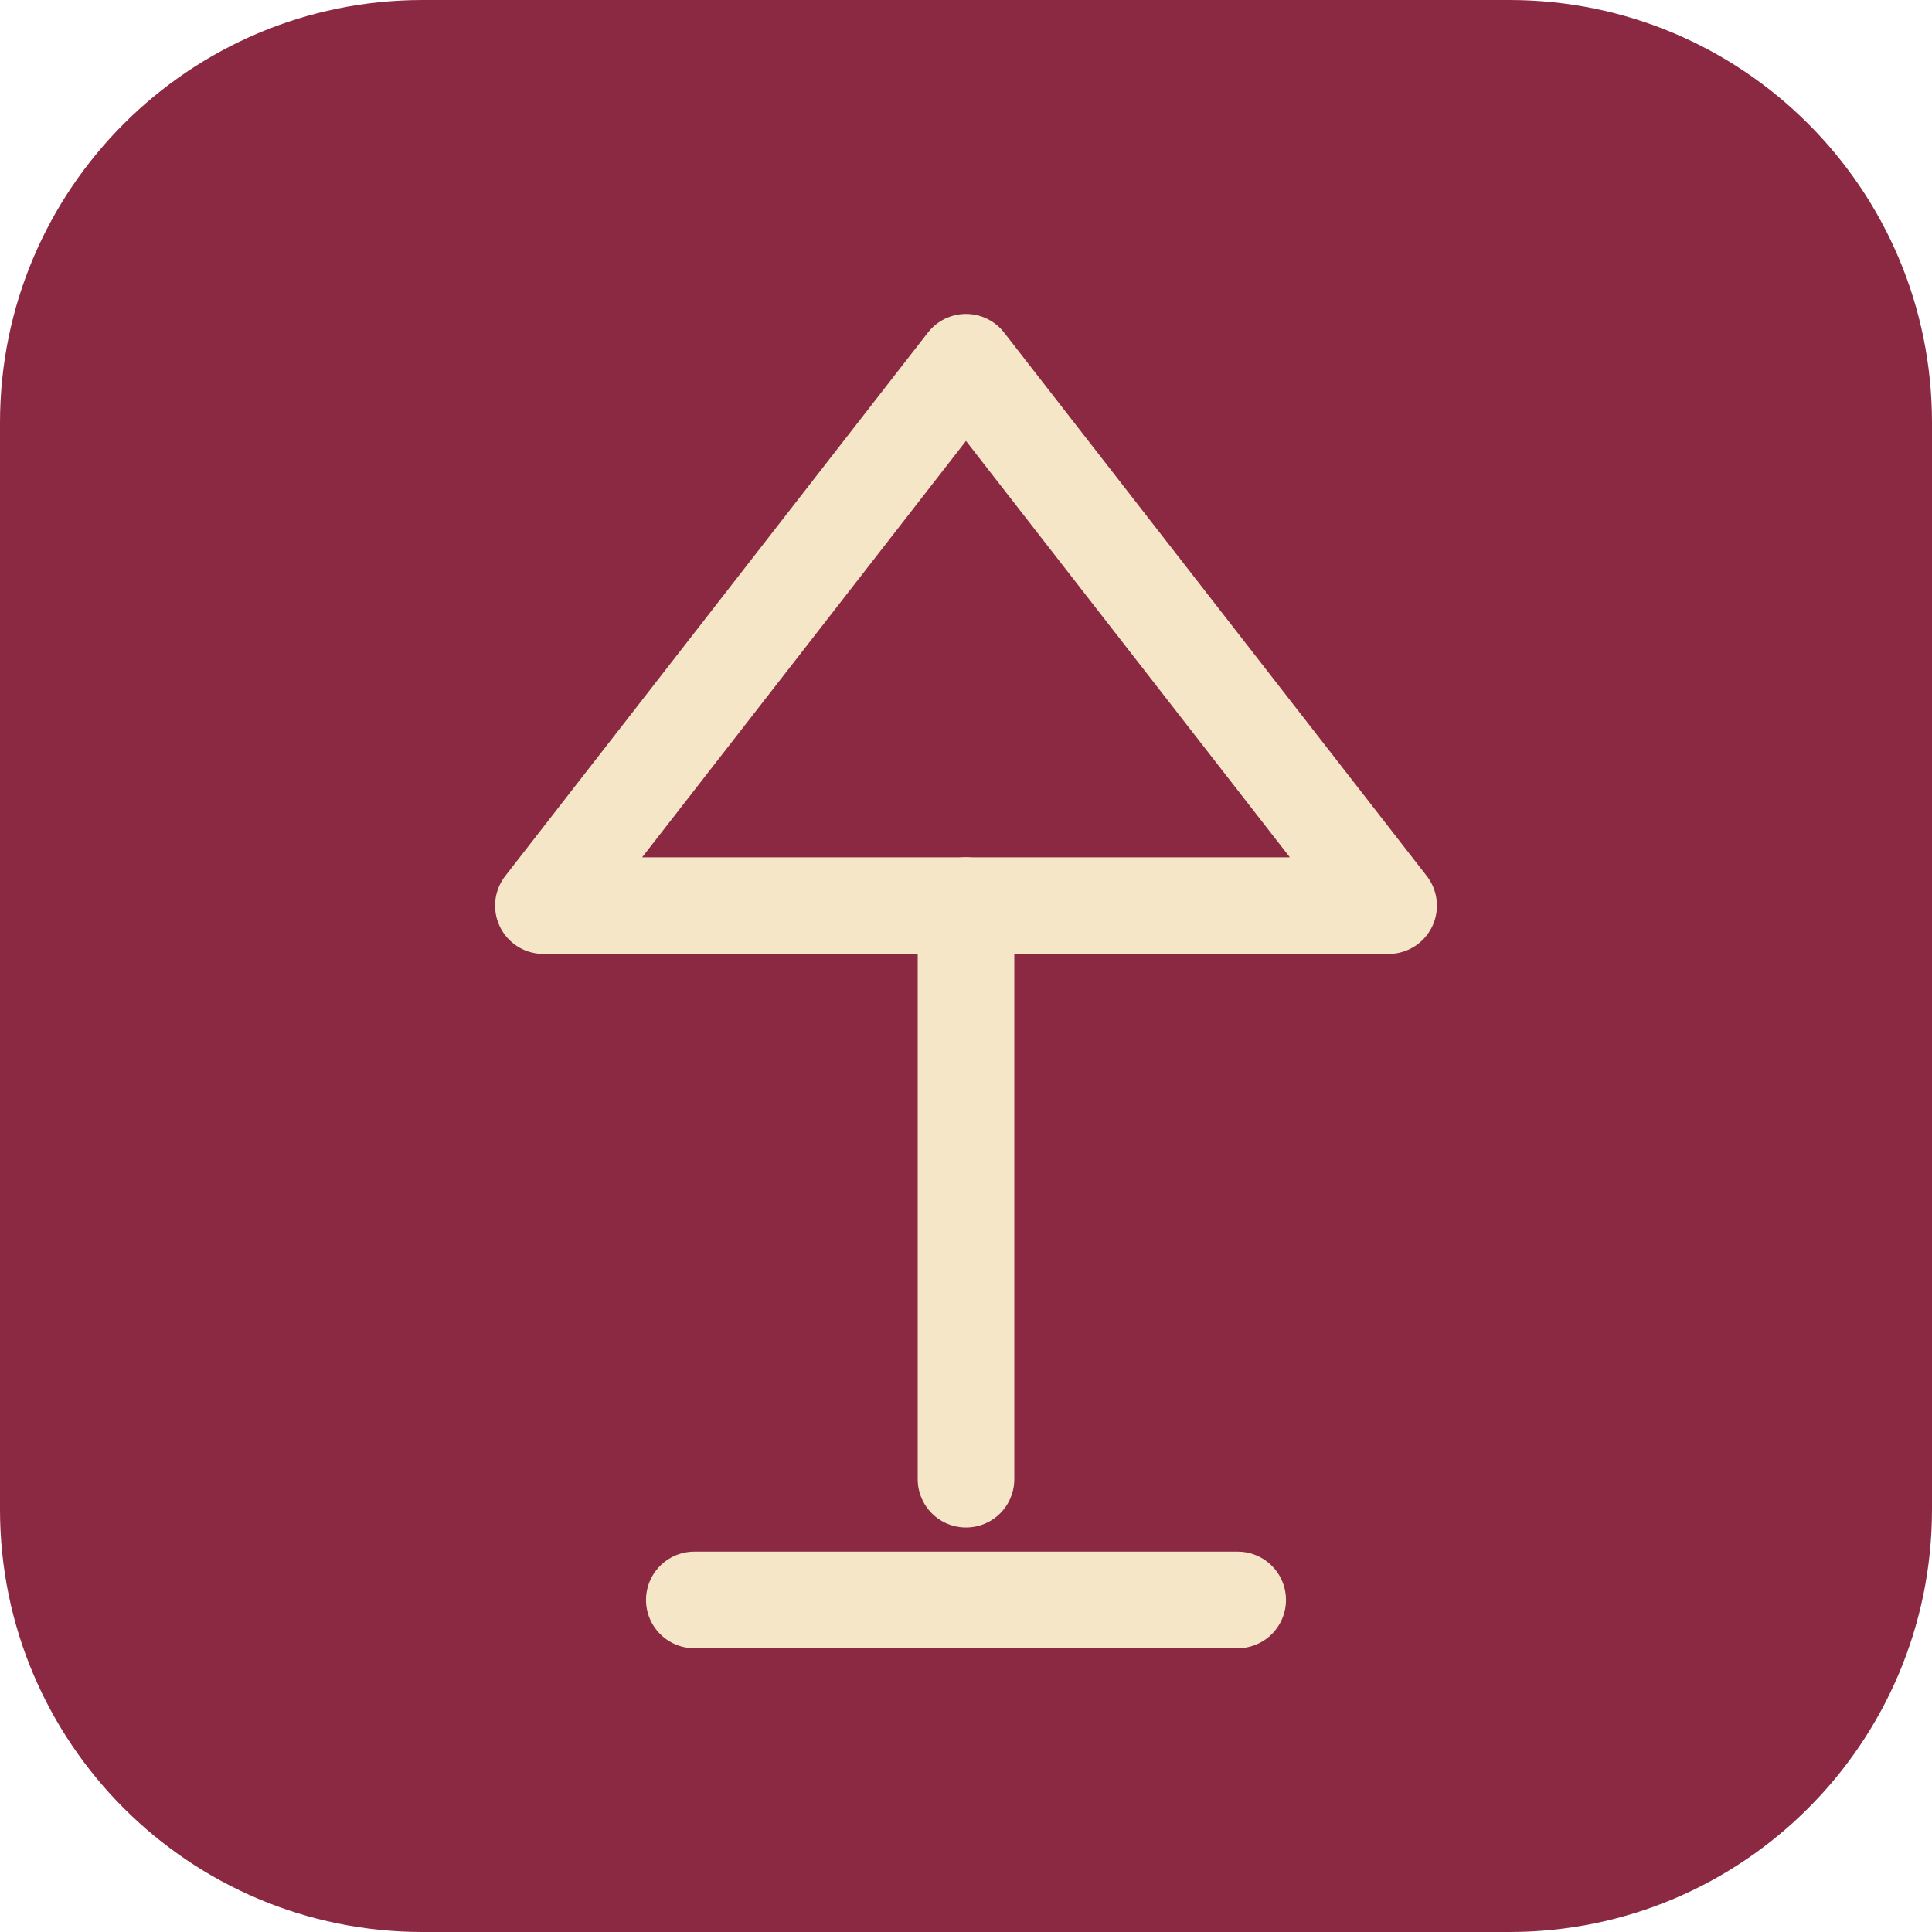
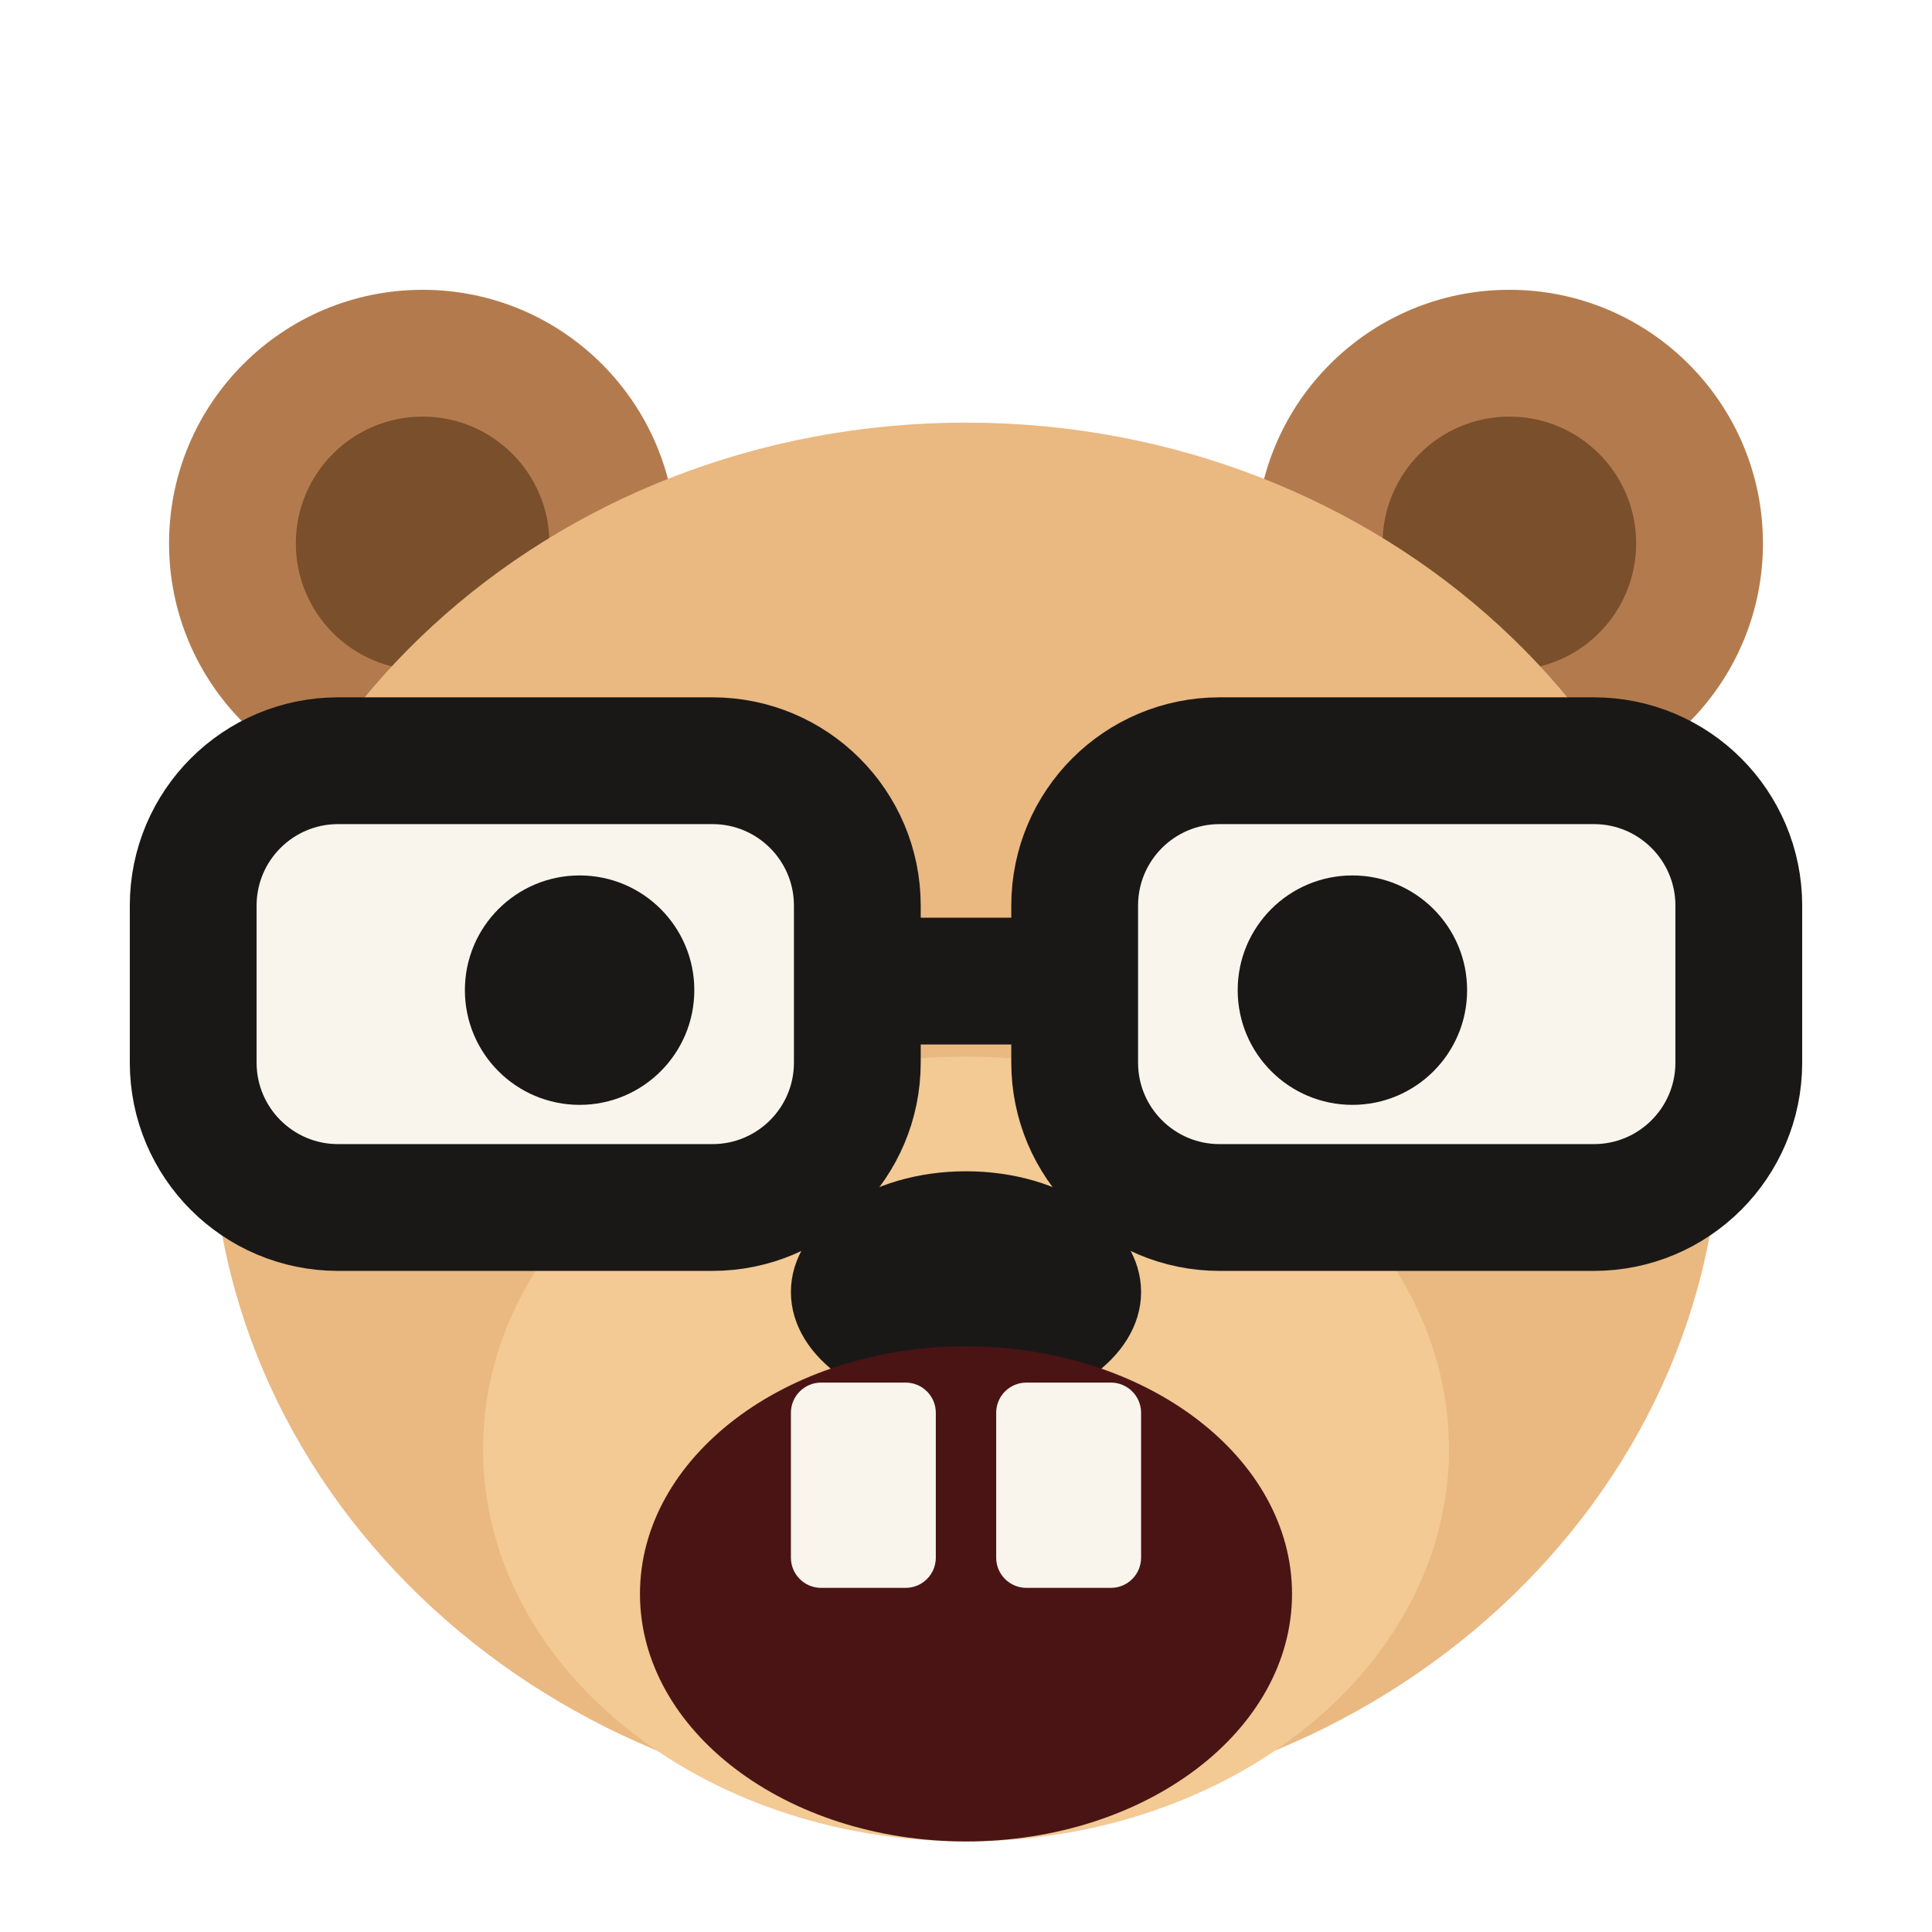
- <svg xmlns="http://www.w3.org/2000/svg" viewBox="0 0 64 64" width="64" height="64">
-   <rect width="64" height="64" rx="14" fill="#8B2942" />
-   <g fill="none" stroke="#F5E6C8" stroke-width="3.2" stroke-linejoin="round" stroke-linecap="round">
-     <path d="M18 30 32 12 46 30 Z" />
-     <path d="M32 30 V49" />
-     <path d="M23 53 H41" />
-   </g>
+ <svg xmlns="http://www.w3.org/2000/svg" viewBox="0 0 32 32">
+   <circle cx="7" cy="9" r="4.2" fill="#B37B4D" />
+   <circle cx="25" cy="9" r="4.2" fill="#B37B4D" />
+   <circle cx="7" cy="9" r="2.1" fill="#7A4F2C" />
+   <circle cx="25" cy="9" r="2.1" fill="#7A4F2C" />
+   <ellipse cx="16" cy="18.5" rx="12.5" ry="11.5" fill="#EAB881" />
+   <ellipse cx="16" cy="24" rx="8" ry="6.5" fill="#F3C994" />
+   <rect x="3.2" y="12.6" width="11" height="7.4" rx="2.4" fill="#F9F5EC" stroke="#191817" stroke-width="2.1" />
+   <rect x="17.8" y="12.6" width="11" height="7.4" rx="2.4" fill="#F9F5EC" stroke="#191817" stroke-width="2.1" />
+   <rect x="13.6" y="15.2" width="4.8" height="2.1" fill="#191817" />
+   <circle cx="9.6" cy="16.4" r="1.9" fill="#191817" />
+   <circle cx="22.4" cy="16.4" r="1.9" fill="#191817" />
+   <ellipse cx="16" cy="21.4" rx="2.9" ry="2" fill="#191817" />
+   <ellipse cx="16" cy="26.4" rx="5.4" ry="4.1" fill="#4A1414" />
+   <rect x="13.1" y="22.9" width="2.4" height="3.4" rx="0.5" fill="#F9F5EC" />
+   <rect x="16.5" y="22.9" width="2.4" height="3.4" rx="0.5" fill="#F9F5EC" />
</svg>
